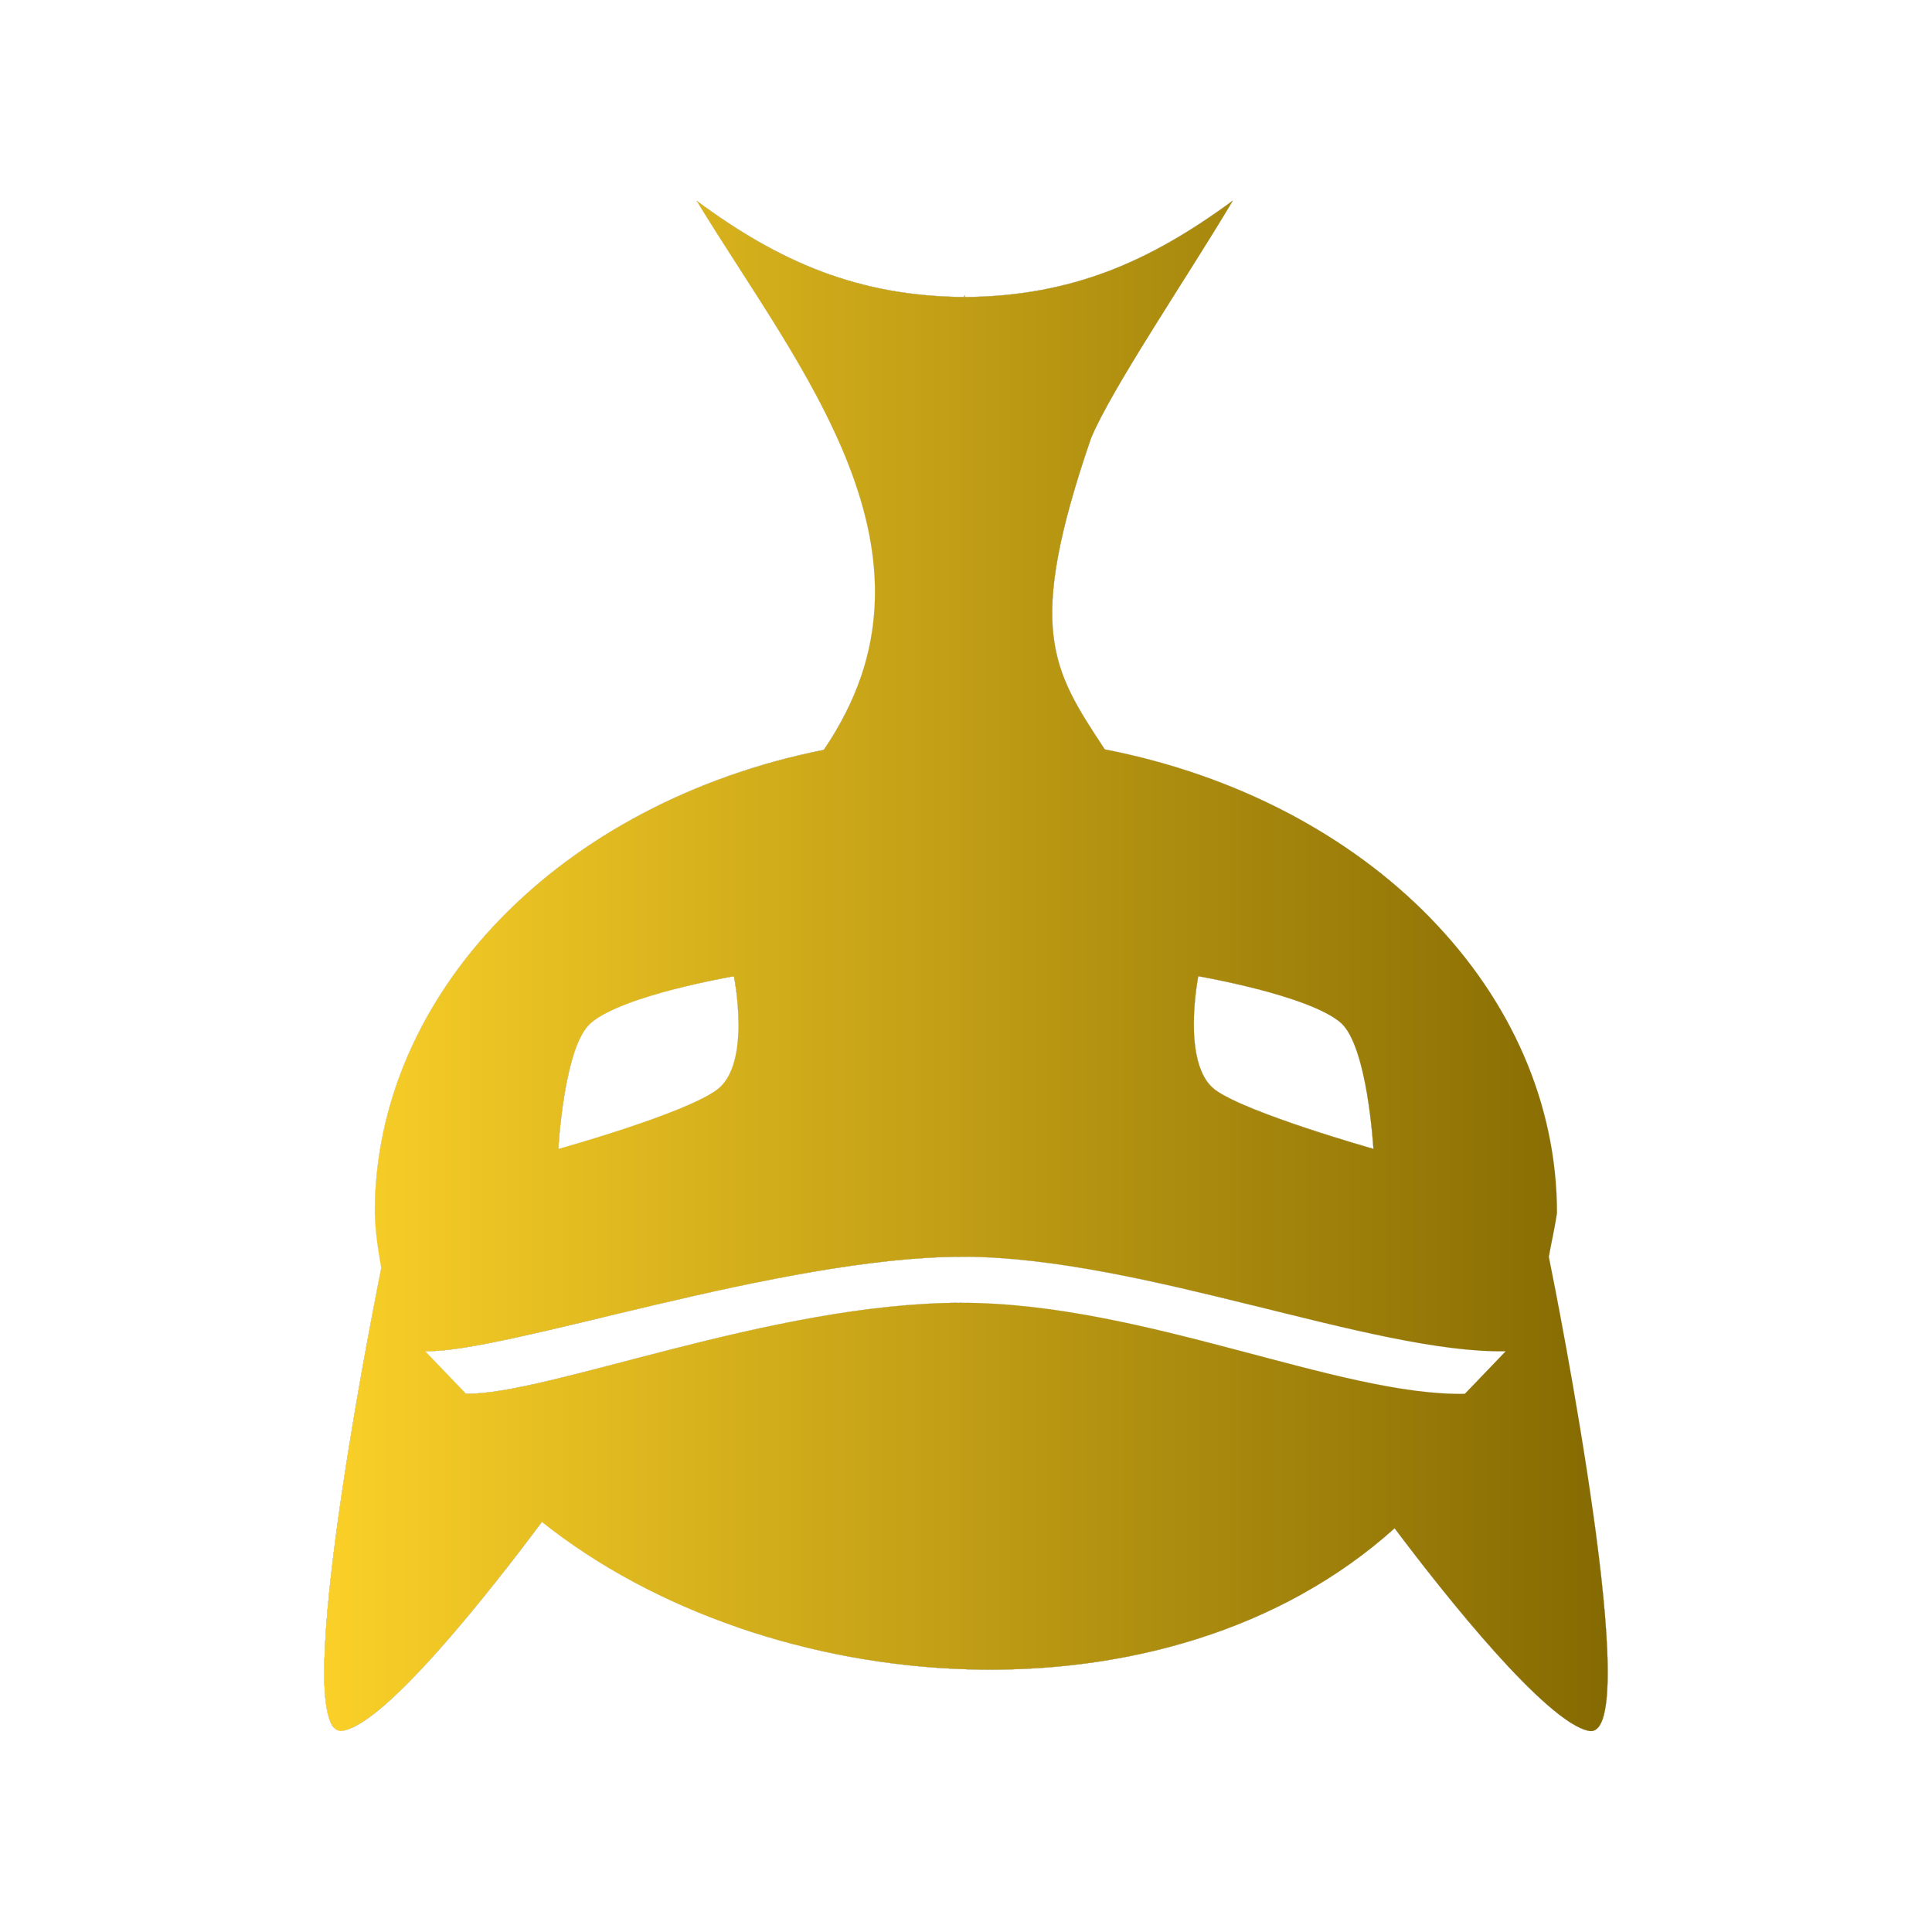
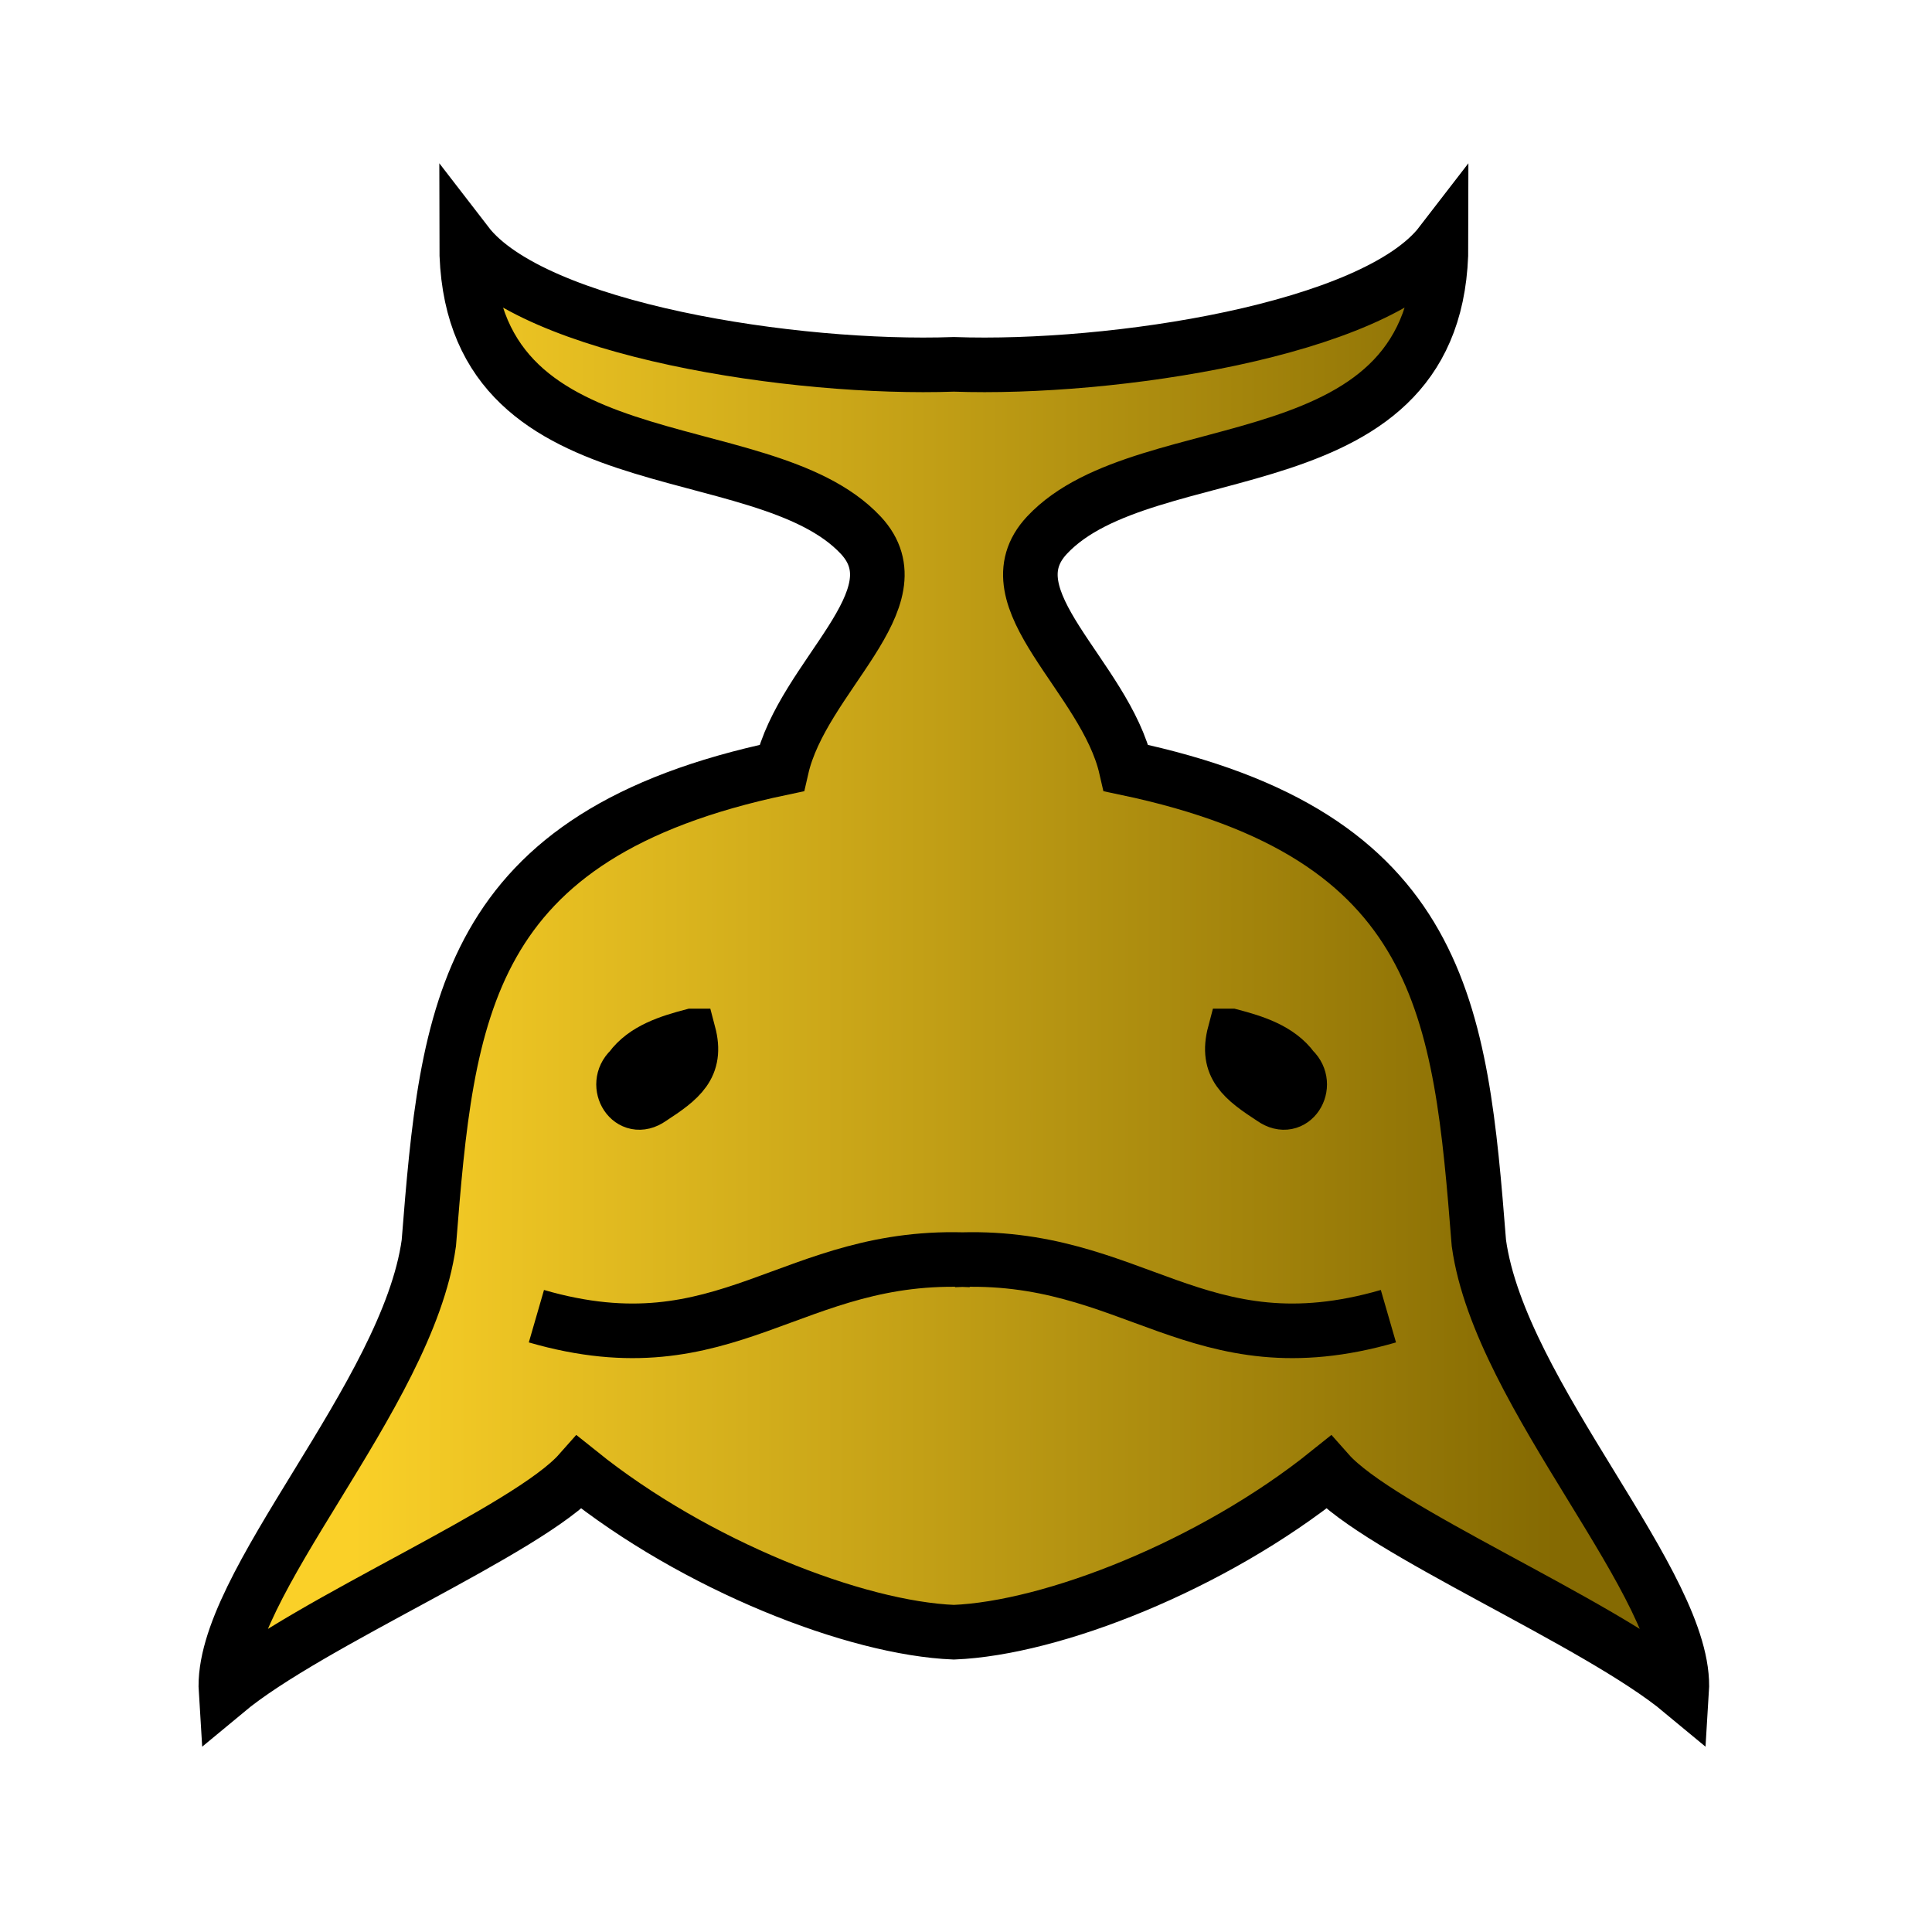
<svg xmlns="http://www.w3.org/2000/svg" xmlns:xlink="http://www.w3.org/1999/xlink" height="100mm" width="100mm" version="1.1" id="svg3" xml:space="preserve">
  <defs id="defs3">
-     <linearGradient id="linearGradient62">
-       <stop style="stop-color:#fad028;stop-opacity:1;" offset="0" id="stop62" />
-       <stop style="stop-color:#856a02;stop-opacity:1;" offset="1" id="stop63" />
+     <linearGradient id="linearGradient57">
+       <stop style="stop-color:#fad028;stop-opacity:1;" offset="0" id="stop57" />
+       <stop style="stop-color:#856a02;stop-opacity:1;" offset="1" id="stop58" />
    </linearGradient>
-     <linearGradient xlink:href="#linearGradient62" id="linearGradient63" x1="11.766" y1="25.319" x2="40.389" y2="25.319" gradientUnits="userSpaceOnUse" />
-     <linearGradient xlink:href="#linearGradient62" id="linearGradient7" gradientUnits="userSpaceOnUse" x1="11.766" y1="25.319" x2="40.389" y2="25.319" />
-     <linearGradient xlink:href="#linearGradient62" id="linearGradient8" gradientUnits="userSpaceOnUse" x1="11.766" y1="25.319" x2="40.389" y2="25.319" />
+     <linearGradient xlink:href="#linearGradient57" id="linearGradient58" x1="451.141" y1="969.683" x2="700.968" y2="969.683" gradientUnits="userSpaceOnUse" />
  </defs>
-   <g id="g41" transform="matrix(8.771453,0,0,-8.771453,-39.76113,411.06)" style="fill:url(#linearGradient63);stroke:#000000;stroke-width:0.001;stroke-dasharray:none;stroke-opacity:1">
-     <g id="path2-6" style="fill:url(#linearGradient8);stroke:#000000;stroke-opacity:1">
-       <path style="color:#fad028;fill:#fad028;fill-opacity:0.973;stroke:#000000;stroke-linecap:round;stroke-linejoin:round;stroke-opacity:1;-inkscape-stroke:none;paint-order:stroke fill markers" d="m 39.979,8.258 c -0.238,0.043 -0.557,0.254 -0.92,0.568 0.363,-0.314 0.683,-0.523 0.92,-0.566 0.077,-0.013 0.142,0.013 0.195,0.074 -0.054,-0.06 -0.118,-0.089 -0.195,-0.076 z m 0.195,0.076 c 0.054,0.061 0.096,0.156 0.129,0.281 0.065,0.251 0.09,0.622 0.084,1.076 -0.011,0.908 -0.144,2.148 -0.322,3.424 0.178,-1.275 0.313,-2.516 0.324,-3.424 0.006,-0.454 -0.019,-0.825 -0.084,-1.076 -0.033,-0.126 -0.075,-0.22 -0.129,-0.281 -4.65e-4,-5.262e-4 -0.002,5.21e-4 -0.002,0 z M 39.059,8.826 c -0.363,0.314 -0.771,0.733 -1.184,1.193 -0.825,0.92 -1.673,2.007 -2.238,2.76 3.98e-4,3.58e-4 0.002,-3.58e-4 0.002,0 0.565,-0.753 1.413,-1.84 2.238,-2.76 0.412,-0.46 0.819,-0.879 1.182,-1.193 z M 12.174,8.262 c 0.246,0.041 0.577,0.263 0.955,0.594 0.378,0.331 0.801,0.771 1.227,1.252 0.852,0.962 1.717,2.085 2.262,2.814 4.35e-4,-3.47e-4 0.002,3.47e-4 0.002,0 C 16.075,12.193 15.209,11.07 14.357,10.107 13.931,9.626 13.509,9.184 13.131,8.854 12.753,8.523 12.42,8.303 12.174,8.262 Z m -0.188,0.064 c -0.052,0.054 -0.092,0.139 -0.125,0.25 0.033,-0.111 0.075,-0.197 0.127,-0.25 -4.83e-4,4.943e-4 -0.002,-4.998e-4 -0.002,0 z m -0.125,0.25 c -0.065,0.223 -0.095,0.553 -0.096,0.961 -0.002,0.816 0.108,1.943 0.266,3.131 0.316,2.376 0.824,5.003 1.006,5.914 -0.182,-0.91 -0.688,-3.537 -1.004,-5.914 -0.158,-1.188 -0.268,-2.315 -0.266,-3.131 9.77e-4,-0.408 0.029,-0.738 0.094,-0.961 z M 26.113,9.633 C 24.367,9.685 22.623,10.006 21,10.564 c 1.623,-0.558 3.367,-0.878 5.113,-0.93 2.619,-0.078 5.24,0.446 7.457,1.676 -2.216,-1.23 -4.838,-1.756 -7.457,-1.678 z m -11.188,6.145 v 0.002 c 0.901,-0.019 2.61,0.488 4.621,1 -2.011,-0.512 -3.72,-1.021 -4.621,-1.002 z m 4.621,1.002 c 2.011,0.512 4.325,1.028 6.438,1.027 -2.112,0.001 -4.426,-0.515 -6.438,-1.027 z m -5.533,-0.051 c 0.451,-0.009 1.173,0.119 2.066,0.314 0.893,0.196 1.958,0.459 3.092,0.725 -1.133,-0.266 -2.196,-0.531 -3.09,-0.727 -0.893,-0.196 -1.617,-0.322 -2.068,-0.312 z m 5.158,1.039 c 2.267,0.531 4.81,1.068 6.82,1.068 h 0.082 0.025 a 0.001,0.001 0 0 0 0,-0.002 h -0.014 c 1.986,-0.017 4.256,-0.557 6.396,-1.086 -2.145,0.53 -4.419,1.071 -6.408,1.086 h -0.082 c -2.01,0 -4.554,-0.535 -6.82,-1.066 z m -6.279,2.043 c 0,2.446 1.033,4.733 2.801,6.557 -1.768,-1.824 -2.801,-4.111 -2.801,-6.557 z m 2.801,6.557 c 0.884,0.912 1.951,1.708 3.166,2.35 -1.215,-0.641 -2.282,-1.438 -3.166,-2.35 z m 3.166,2.35 c 1.215,0.641 2.576,1.128 4.047,1.422 a 0.001,0.001 0 0 0 0,-0.002 c -1.471,-0.293 -2.832,-0.779 -4.047,-1.42 z m 4.047,1.422 c 0.372,0.546 0.644,1.088 0.828,1.627 -0.184,-0.539 -0.454,-1.081 -0.826,-1.627 a 0.001,0.001 0 0 0 -0.002,0 z m -5.922,-8.9 c 0,0 0.029,0.572 0.135,1.209 0.053,0.319 0.125,0.653 0.223,0.941 -0.097,-0.288 -0.168,-0.623 -0.221,-0.941 -0.106,-0.637 -0.135,-1.209 -0.135,-1.209 -2e-6,0 -0.002,0 -0.002,0 z m 18.18,0 c 0,0 -0.707,0.199 -1.504,0.465 -0.796,0.265 -1.681,0.597 -2.037,0.861 0.355,-0.264 1.24,-0.594 2.037,-0.859 0.796,-0.265 1.502,-0.464 1.504,-0.465 -1.06e-4,0.002 -0.033,0.573 -0.141,1.211 0.108,-0.638 0.142,-1.209 0.143,-1.211 0,-3e-6 0,-0.002 0,-0.002 z m -3.541,1.326 c -2.89e-4,2.15e-4 -0.002,-2.15e-4 -0.002,0 -0.375,0.289 -0.465,0.921 -0.463,1.48 -0.002,-0.559 0.091,-1.192 0.465,-1.48 z m -0.465,1.48 c 0.002,0.558 0.097,1.043 0.098,1.045 l -0.004,0.002 a 0.001,0.001 0 0 0 0,0.002 c 0,0 0.006,-0.002 0.006,-0.002 0.005,-9.57e-4 0.616,-0.107 1.318,-0.289 -0.704,0.182 -1.313,0.286 -1.318,0.287 -3.53e-4,-0.002 -0.097,-0.487 -0.1,-1.045 z m -10.154,-0.002 c -0.003,0.559 -0.102,1.047 -0.102,1.047 a 0.001,0.001 0 0 0 0.002,0 c 0,0 0.097,-0.487 0.1,-1.047 z m -0.102,1.047 h -0.004 c 0,0 -0.616,-0.104 -1.322,-0.287 0.706,0.183 1.322,0.289 1.322,0.289 z m 15.531,1.299 c -1.782,1.827 -4.303,3.186 -7.262,3.762 2.959,-0.576 5.479,-1.934 7.262,-3.762 z m -7.262,3.762 a 0.001,0.001 0 0 0 -0.002,0 c -0.591,0.894 -1.031,1.566 -1.143,2.545 0.111,-0.979 0.554,-1.65 1.145,-2.545 z m -1.145,2.545 c -0.112,0.979 0.106,2.266 0.836,4.391 0.231,0.555 0.758,1.436 1.359,2.4 -0.601,-0.964 -1.127,-1.845 -1.357,-2.4 -0.729,-2.125 -0.949,-3.412 -0.838,-4.391 z m -1.992,7.541 c -2.372,0.018 -4.132,0.79 -5.961,2.143 -2.83e-4,4.66e-4 2.83e-4,0.002 0,0.002 1.83,-1.354 3.588,-2.125 5.961,-2.143 l 0.01,0.037 a 0.001,0.001 0 0 0 0.002,0 v -0.004 l -0.01,-0.035 a 0.001,0.001 0 0 0 -0.002,0 z m 0.012,0.035 0.01,-0.033 c 1.186,0.009 2.218,0.207 3.184,0.572 -0.966,-0.366 -1.998,-0.565 -3.184,-0.574 a 0.001,0.001 0 0 0 -0.002,0 z m 3.193,0.539 c 0.966,0.365 1.865,0.898 2.781,1.572 l 0.004,-0.002 c -2.56e-4,-4.29e-4 2.56e-4,-0.002 0,-0.002 l -0.004,0.002 c -0.916,-0.674 -1.815,-1.205 -2.781,-1.57 z" id="path101" />
-       <path style="color:#fad028;fill:url(#linearGradient7);stroke:#000000;stroke-linecap:round;stroke-linejoin:round;stroke-opacity:1;-inkscape-stroke:none;paint-order:stroke fill markers" d="m 32.025,42.38 c -1.053,-1.766 -2.7,-4.184 -3.161,-5.294 -1.459,-4.25 -0.874,-5.147 0.307,-6.936 5.917,-1.152 10.087,-5.428 10.087,-10.342 -0.05,-0.336 -0.125,-0.653 -0.182,-0.975 0.192,-0.94 2.144,-10.78 0.902,-10.574 -0.95,0.173 -3.209,3.014 -4.34,4.52 -5.07,-4.564 -13.988,-3.872 -19.02,0.143 -1.089,-1.458 -3.46,-4.496 -4.445,-4.66 -1.163,-0.192 0.5,8.5 0.864,10.321 -0.07,0.394 -0.134,0.807 -0.144,1.227 0,4.892 4.13,9.154 10.014,10.328 2.98,4.369 -0.563,8.505 -2.834,12.243 1.83,-1.354 3.59,-2.126 5.963,-2.144 l 0.01,0.039 0.01,-0.039 c 2.372,0.018 4.133,0.797 5.965,2.145 z M 31.257,25.091 c 0,0 -0.384,-1.949 0.365,-2.526 0.71,-0.528 3.543,-1.326 3.543,-1.326 0,0 -0.134,2.294 -0.73,2.814 -0.71,0.614 -3.183,1.04 -3.183,1.04 z m -10.358,0 c 0,0 -2.464,-0.422 -3.184,-1.04 -0.614,-0.527 -0.73,-2.813 -0.73,-2.813 0,0 2.832,0.787 3.544,1.326 0.768,0.576 0.374,2.526 0.374,2.526 z m 5.2,-6.256 h -0.106 c -4.021,0 -10.175,-2.144 -11.979,-2.107 l 0.912,-0.95 c 1.802,-0.037 6.833,2.031 11.058,2.029 4.035,0 8.428,-2.086 11.219,-2.03 l 0.912,0.95 c -2.945,-0.057 -8.062,2.077 -12.04,2.108 z" id="path102" />
-     </g>
+   <g id="g55" transform="matrix(0.9419271,0,0,0.9419271,-356.0019,-722.5188)">
+     <path style="fill:url(#linearGradient58);stroke:#000000;stroke-width:11.339;stroke-dasharray:none;stroke-opacity:1" d="m 576.055,842.734 c -32.866,1.166 -87.34,-7.105 -101.195,-25.102 -0.006,51.429 61.169,38.471 81.854,60.584 12.348,13.2 -12.081,29.288 -16.437,48.368 -66.197,13.92 -69.437,50.56 -73.265,98.664 -4.423,31.791 -43.508,71.219 -42.118,93.093 17.433,-14.493 62.804,-33.481 73.405,-45.458 24.155,19.393 57.387,32.353 77.756,33.175 20.369,-0.822 53.601,-13.783 77.756,-33.175 10.601,11.977 55.973,30.966 73.405,45.458 1.39,-21.874 -37.695,-61.301 -42.118,-93.093 -3.828,-48.104 -7.069,-84.744 -73.265,-98.664 -4.356,-19.08 -28.785,-35.167 -16.437,-48.368 20.685,-22.113 81.86,-9.155 81.854,-60.584 -13.855,17.997 -68.329,26.268 -101.195,25.102 z" id="path53" />
+     <path style="fill:none;fill-opacity:0.973;stroke:#000000;stroke-width:11.339;stroke-dasharray:none;stroke-opacity:1" d="m 489.356,1040.424 c 39.761,11.511 52.862,-13.511 90.27,-11.684 m 86.683,11.684 c -39.761,11.511 -52.862,-13.511 -90.27,-11.684" id="path54" />
+     <path style="fill:none;fill-opacity:0.973;stroke:#000000;stroke-width:11.339;stroke-dasharray:none;stroke-opacity:1" d="m 513.821,980.942 c -5.547,1.459 -11.639,3.341 -15.139,8.13 -4.554,4.311 0.173,12.098 5.836,8.077 7.016,-4.576 11.498,-7.914 9.304,-16.207 z m 127.697,0 c 5.547,1.459 11.639,3.341 15.139,8.13 4.554,4.311 -0.173,12.098 -5.836,8.077 -7.016,-4.576 -11.498,-7.914 -9.304,-16.207 z" id="path55" transform="matrix(0.877445,0,0,0.877445,70.79633,120.8046)" />
  </g>
</svg>
